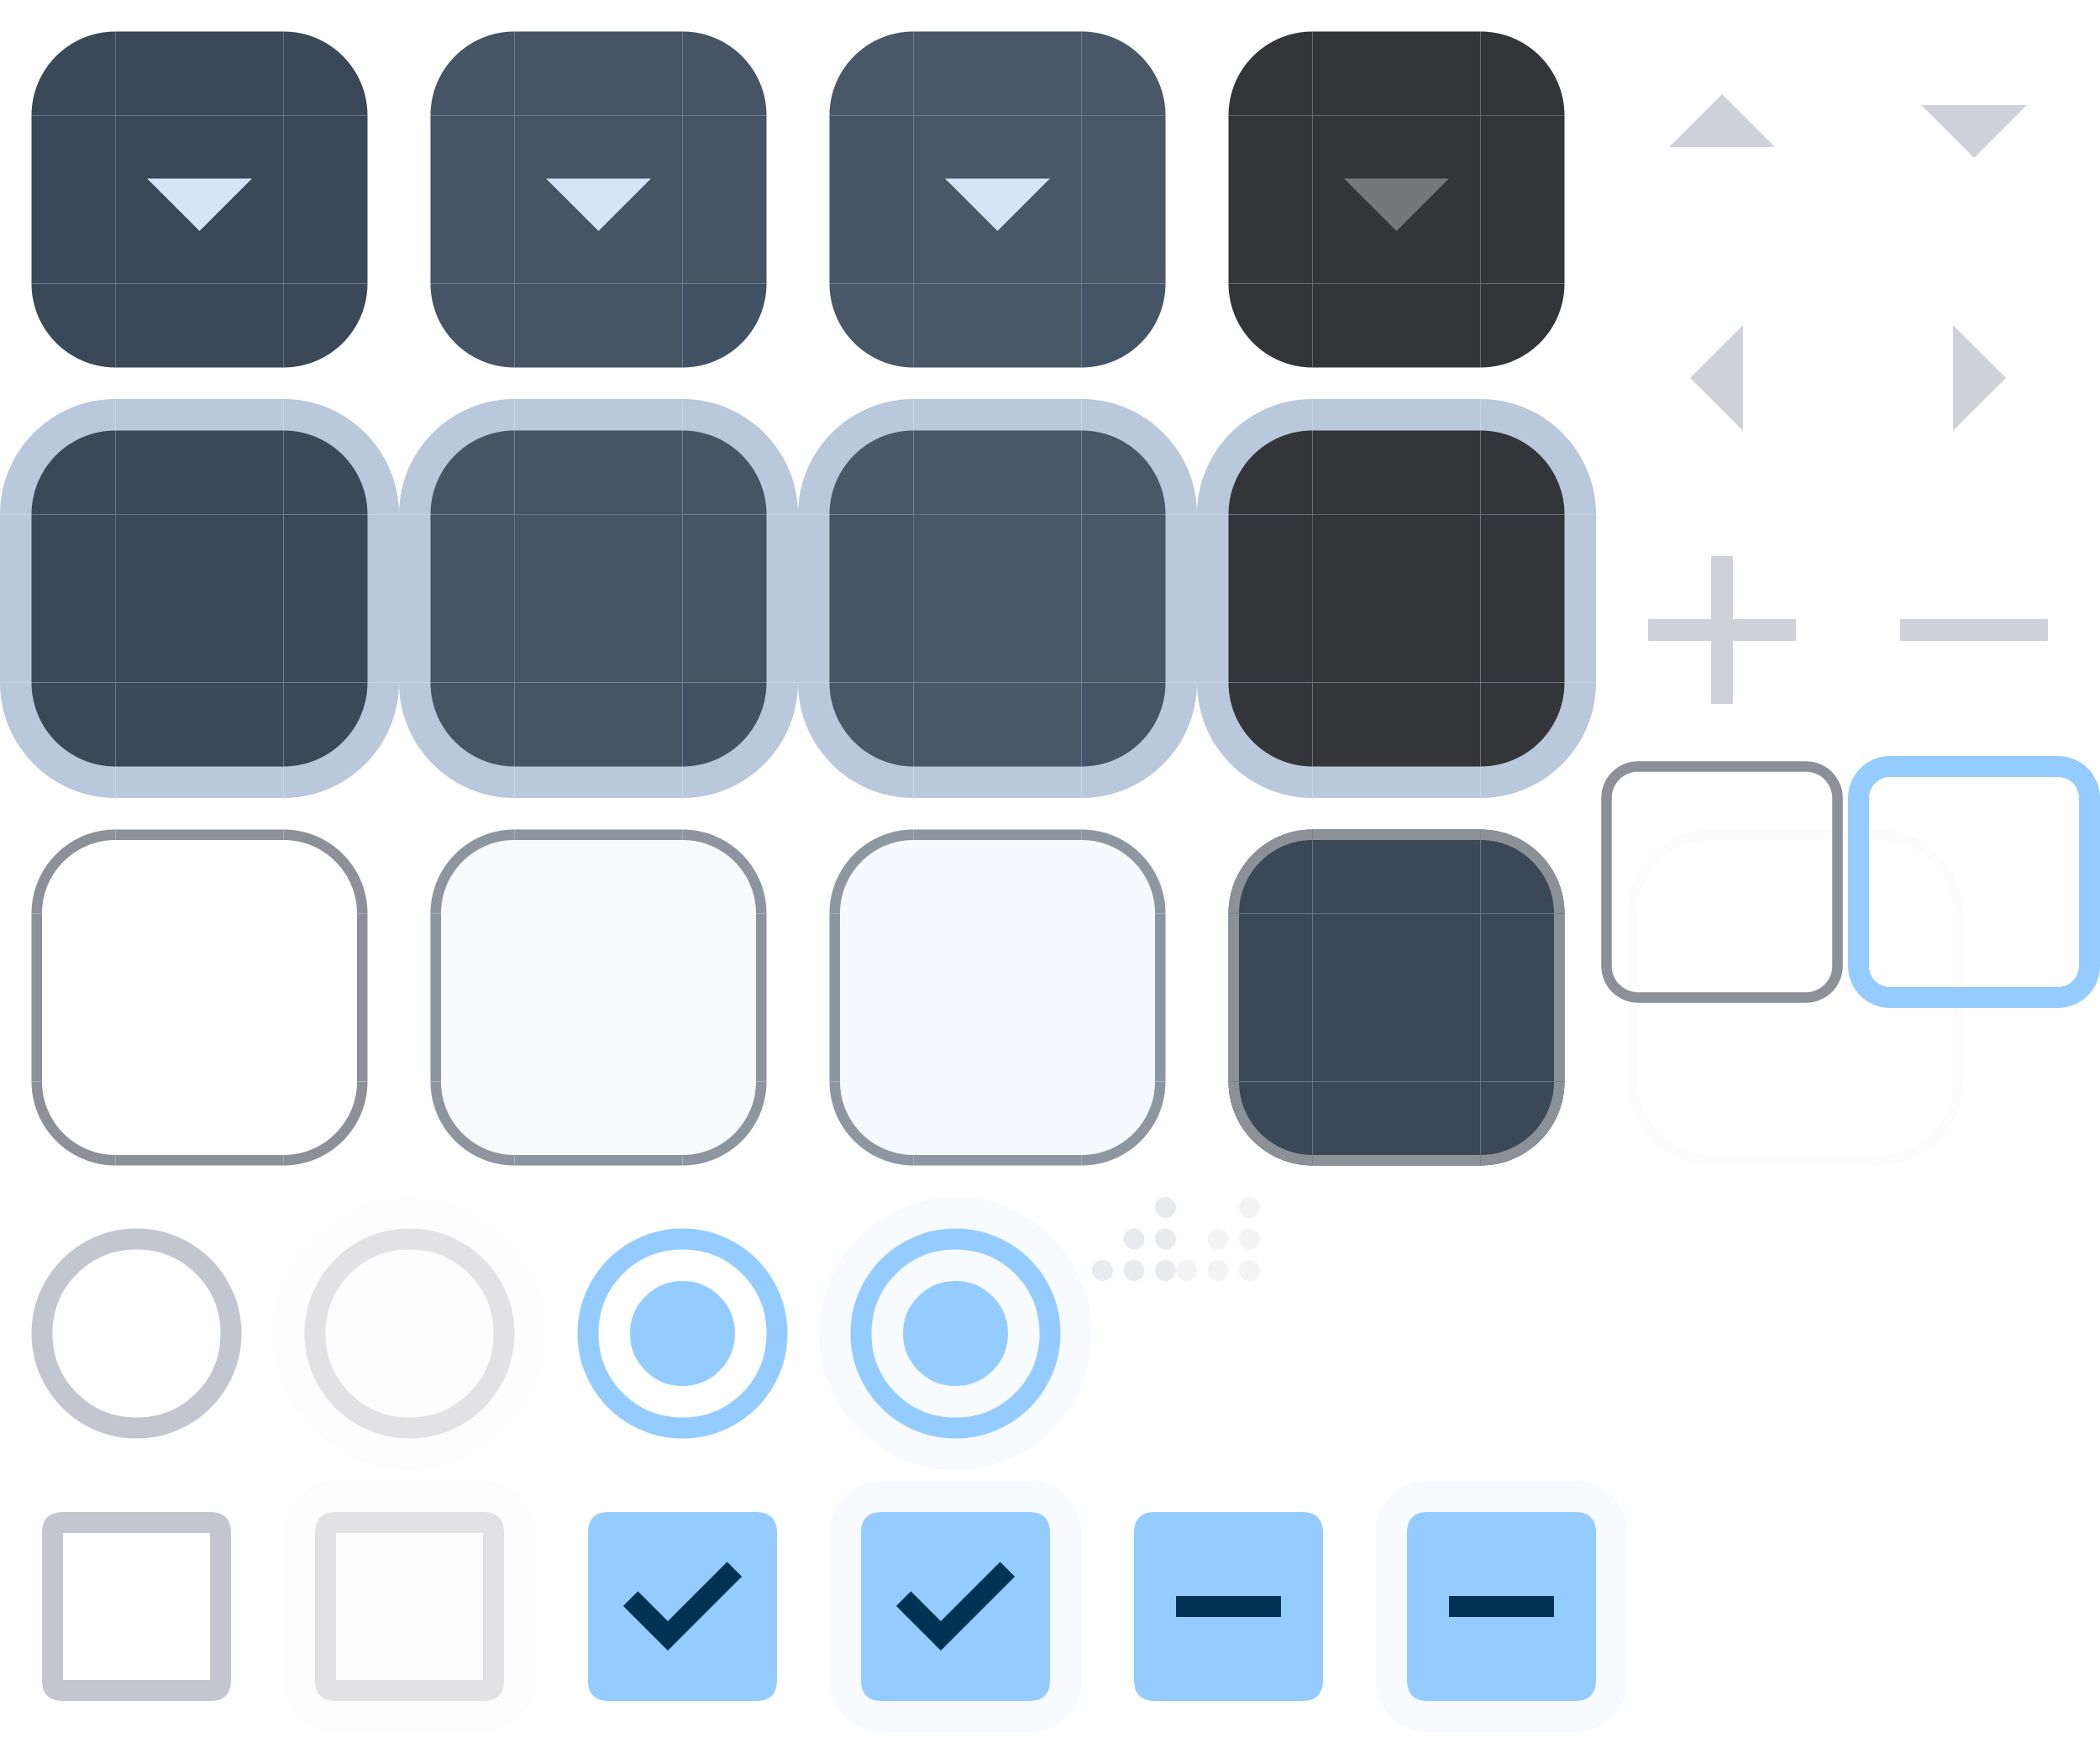
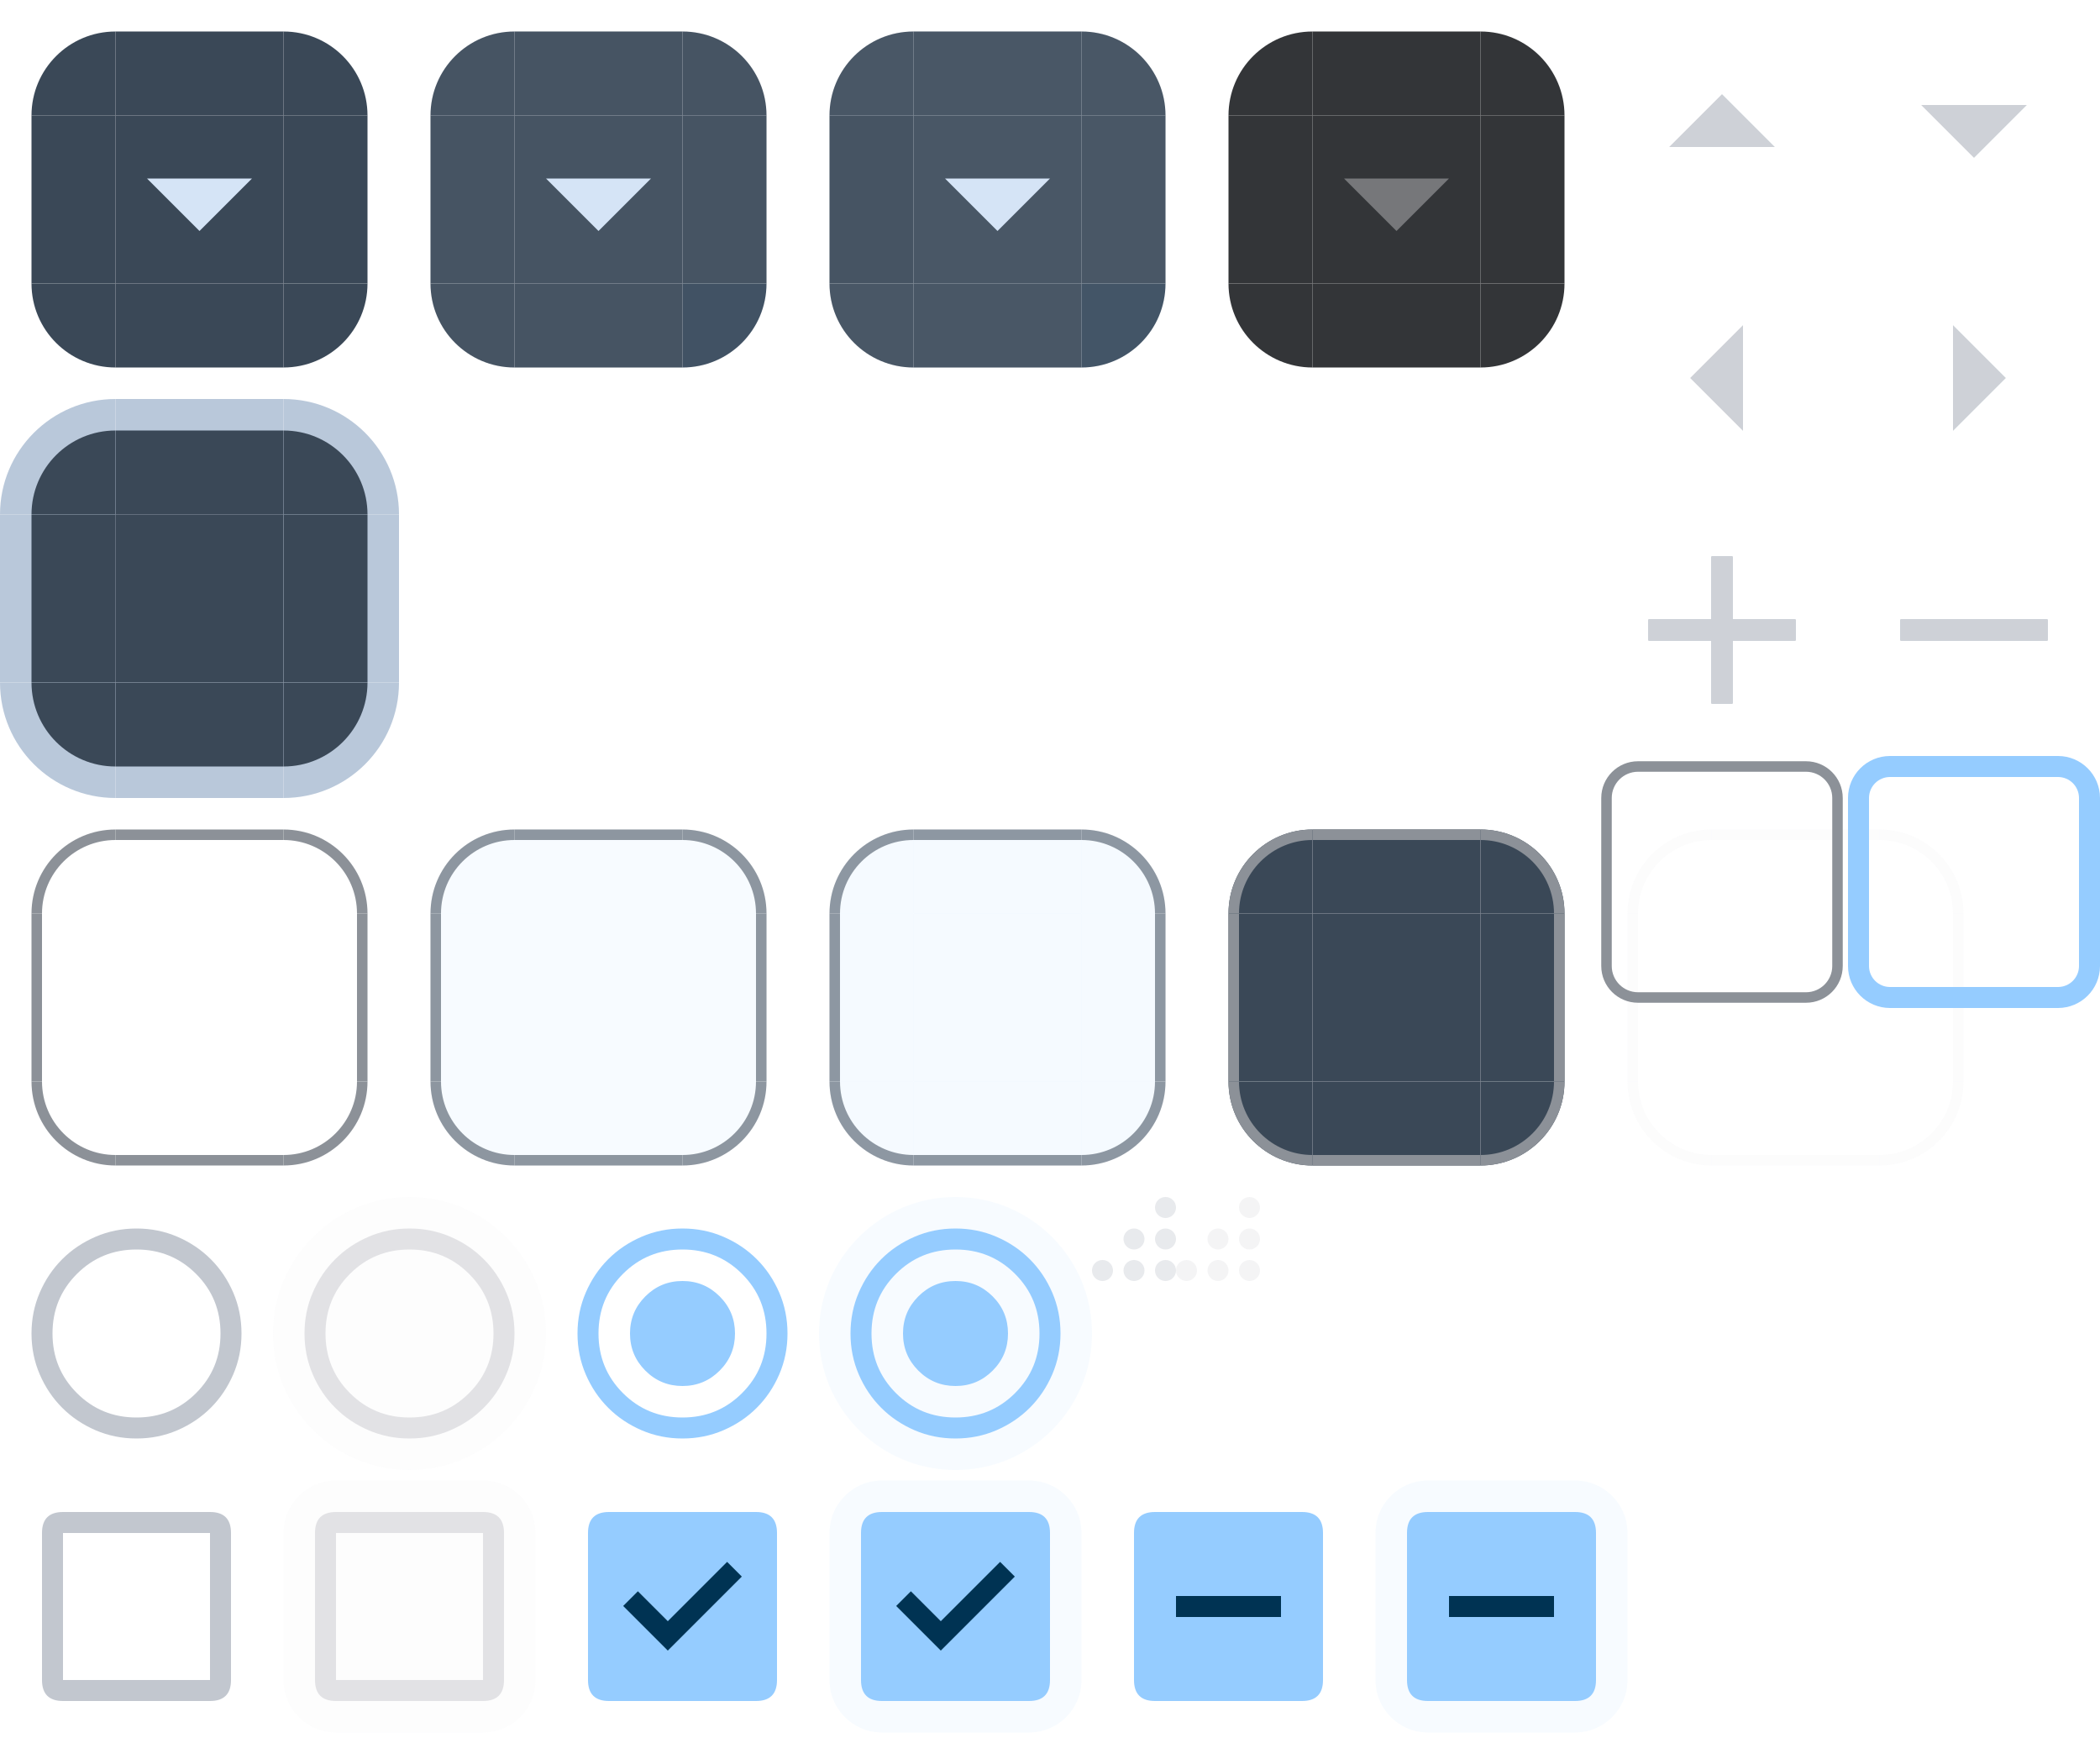
<svg xmlns="http://www.w3.org/2000/svg" xmlns:xlink="http://www.w3.org/1999/xlink" width="200" height="166" version="1.1" id="svg147">
  <defs>
    <style>
      .pri {
        fill: #95ccff;
      }

      .on-pri {
        fill: #003353;
      }

      .pri-cont {
        fill: #004a75;
      }

      .on-pri-cont {
        fill: #cee5ff;
      }

      .sec {
        fill: #b9c8da;
      }

      .sec-cont {
        fill: #3a4857;
      }

      .on-sec-cont {
        fill: #d5e4f6;
      }

      .surf {
        fill: #121416
      }

      .surf-cont-low {
        fill: #1a1c1e;
      }

      .surf-cont {
        fill: #1e2022;
      }

      .surf-cont-high {
        fill: #282a2d;
      }

      .surf-cont-highest {
        fill: #333538;
      }

      .on-surf {
        fill: #e2e2e5;
      }

      .on-surf-var {
        fill: #c2c7cf;
      }

      .outline {
        fill: #8c9198;
      }

      .outline-var {
        fill: #42474e
      }

      .surf-var {
        fill: #42474e;
      }

      .inv-surf {
        fill: #e2e2e5;
      }

      .on-inv-surf {
        color: #2f3033;
      }

      .disabled-back {
        fill: #e2e2e5;
        opacity: 0.12;
      }

      .disabled-text {
        fill: #e2e2e5;
        opacity: 0.38;
      }
    </style>
    <g id="x-add">
      <rect width="24" height="24" fill="none" />
      <path d="M 11,13 H 5 v -2 h 6 V 5 h 2 v 6 h 6 v 2 h -6 v 6 h -2 z" />
    </g>
    <g id="x-minus">
      <rect width="24" height="24" fill="none" />
      <path d="m 5,13 v -2 h 14 v 2 z" />
    </g>
    <g id="x-down">
      <rect width="24" height="24" fill="none" />
      <path d="M 12,15 7,10 h 10 z" />
    </g>
    <g id="x-left">
      <rect width="24" height="24" fill="none" />
      <path d="M 14,17 9,12 14,7 Z" />
    </g>
    <g id="x-right">
      <rect width="24" height="24" fill="none" />
      <path d="M 10,17 V 7 l 5,5 z" />
    </g>
    <g id="x-up">
      <rect width="24" height="24" fill="none" />
      <path d="m 7,14 5,-5 5,5 z" />
    </g>
    <g id="x-btn-tl">
      <rect width="11" height="11" x="0" y="0" fill="none" />
      <path d="m 11,3 a 8,8 0 0 0 -8,8 h 8 z" />
    </g>
    <g id="x-btn-t">
      <rect width="16" height="11" x="11" y="0" fill="none" />
      <rect width="16" height="8" x="11" y="3" />
    </g>
    <g id="x-btn-tr">
      <rect width="11" height="11" x="27" y="0" fill="none" />
      <path d="m 27,3 a 8,8 0 0 1 8,8 h -8 z" />
    </g>
    <g id="x-btn-l">
      <rect width="11" height="16" x="0" y="11" fill="none" />
      <rect width="8" height="16" y="11" x="3" />
    </g>
    <rect id="x-btn-c" width="16" height="16" x="11" y="11" />
    <g id="x-btn-r">
      <rect width="11" height="16" x="27" y="11" fill="none" />
      <rect width="8" height="16" x="27" y="11" />
    </g>
    <g id="x-btn-bl">
      <rect width="11" height="11" x="0" y="27" fill="none" />
      <path d="M 11,35 A 8,8 0 0 1 3,27 h 8 z" />
    </g>
    <g id="x-btn-b">
      <rect width="16" height="11" x="11" y="27" fill="none" />
      <rect width="16" height="8" x="11" y="27" />
    </g>
    <g id="x-btn-br">
      <rect width="11" height="11" x="27" y="27" fill="none" />
      <path d="m 27,35 a 8,8 0 0 0 8,-8 h -8 z" />
    </g>
    <path id="x-btn-bdr-tl" d="M 11,0 A 11,11 0 0 0 0,11 h 11 z" />
    <rect id="x-btn-bdr-t" width="16" height="11" x="11" y="0" />
    <path id="x-btn-bdr-tr" d="M 27,0 A 11,11 0 0 1 38,11 H 27 Z" />
    <rect id="x-btn-bdr-l" width="11" height="16" x="0" y="11" />
    <rect id="x-btn-bdr-r" width="11" height="16" x="27" y="11" />
    <path id="x-btn-bdr-bl" d="M 11,38 A 11,11 0 0 1 0,27 h 11 z" />
    <rect id="x-btn-bdr-b" width="16" height="11" x="11" y="27" />
    <path id="x-btn-bdr-br" d="M 27,38 A 11,11 0 0 0 38,27 H 27 Z" />
    <path id="x-sizegrip" d="M 7,0 A 1,1 0 0 0 6,1 1,1 0 0 0 7,2 1,1 0 0 0 8,1 1,1 0 0 0 7,0 Z M 7,3 A 1,1 0 0 0 6,4 1,1 0 0 0 7,5 1,1 0 0 0 8,4 1,1 0 0 0 7,3 Z M 7,6 A 1,1 0 0 0 6,7 1,1 0 0 0 7,8 1,1 0 0 0 8,7 1,1 0 0 0 7,6 Z M 4,3 A 1,1 0 0 0 3,4 1,1 0 0 0 4,5 1,1 0 0 0 5,4 1,1 0 0 0 4,3 Z M 4,6 A 1,1 0 0 0 3,7 1,1 0 0 0 4,8 1,1 0 0 0 5,7 1,1 0 0 0 4,6 Z M 1,6 A 1,1 0 0 0 0,7 1,1 0 0 0 1,8 1,1 0 0 0 2,7 1,1 0 0 0 1,6 Z" />
    <path id="radio-unchk" d="M 13,23 Q 10.925,23 9.1,22.213 7.275,21.425 5.925,20.075 4.575,18.725 3.788,16.9 3,15.075 3,13 3,10.925 3.788,9.1 4.575,7.275 5.925,5.925 7.275,4.575 9.1,3.788 10.925,3 13,3 q 2.075,0 3.9,0.788 1.825,0.787 3.175,2.137 1.35,1.35 2.138,3.175 Q 23,10.925 23,13 q 0,2.075 -0.788,3.9 -0.788,1.825 -2.138,3.175 -1.35,1.35 -3.175,2.138 Q 15.075,23 13,23 Z m 0,-2 q 3.35,0 5.675,-2.325 Q 21,16.35 21,13 21,9.65 18.675,7.325 16.35,5 13,5 9.65,5 7.325,7.325 5,9.65 5,13 5,16.35 7.325,18.675 9.65,21 13,21 Z m 0,-8 z" />
    <path id="radio-chk" d="m 13,18 q 2.075,0 3.538,-1.463 Q 18,15.075 18,13 18,10.925 16.538,9.463 15.075,8 13,8 10.925,8 9.463,9.463 8,10.925 8,13 8,15.075 9.463,16.538 10.925,18 13,18 Z m 0,5 Q 10.925,23 9.1,22.213 7.275,21.425 5.925,20.075 4.575,18.725 3.788,16.9 3,15.075 3,13 3,10.925 3.788,9.1 4.575,7.275 5.925,5.925 7.275,4.575 9.1,3.788 10.925,3 13,3 q 2.075,0 3.9,0.788 1.825,0.787 3.175,2.137 1.35,1.35 2.138,3.175 Q 23,10.925 23,13 q 0,2.075 -0.788,3.9 -0.788,1.825 -2.138,3.175 -1.35,1.35 -3.175,2.138 Q 15.075,23 13,23 Z m 0,-2 q 3.35,0 5.675,-2.325 Q 21,16.35 21,13 21,9.65 18.675,7.325 16.35,5 13,5 9.65,5 7.325,7.325 5,9.65 5,13 5,16.35 7.325,18.675 9.65,21 13,21 Z m 0,-8 z" />
    <path id="chk-box-frame" d="M 4,6 Q 4,4 6,4 h 14 q 2,0 2,2 v 14 q 0,2 -2,2 H 6 Q 4,22 4,20 V 6 H 6 V 20 H 20 V 6 H 6 V 20 H 4 Z" />
    <rect id="chk-box-back" width="24" height="24" x="1" y="1" rx="5" />
    <path id="chk-box-chk" d="m 11.6,17.2 7.05,-7.05 -1.4,-1.4 -5.65,5.65 -2.85,-2.85 -1.4,1.4 z" />
    <path id="chk-box-box" d="M 4,6 Q 4,4 6,4 h 14 q 2,0 2,2 v 14 q 0,2 -2,2 H 6 Q 4,22 4,20 Z" />
    <path id="chk-box-dash" d="M 8,14 H 18 V 12 H 8 Z" />
  </defs>
  <g id="g-button-normal">
    <use id="button-normal-topleft" xlink:href="#x-btn-tl" class="sec-cont" />
    <use id="button-normal-top" xlink:href="#x-btn-t" class="sec-cont" />
    <use id="button-normal-topright" xlink:href="#x-btn-tr" class="sec-cont" />
    <use id="button-normal-left" xlink:href="#x-btn-l" class="sec-cont" />
    <use id="button-normal" xlink:href="#x-btn-c" class="sec-cont" />
    <use id="button-normal-right" xlink:href="#x-btn-r" class="sec-cont" />
    <use id="button-normal-bottomleft" xlink:href="#x-btn-bl" class="sec-cont" />
    <use id="button-normal-bottom" xlink:href="#x-btn-b" class="sec-cont" />
    <use id="button-normal-bottomright" xlink:href="#x-btn-br" class="sec-cont" />
    <use id="ar-1-down-normal" href="#x-down" x="7" y="7" class="on-sec-cont" />
+     <rect id="button-default-indicator" width="5" height="5" fill="none" />
  </g>
  <g id="g-button-focused" transform="translate(38)">
    <g id="button-focused-topleft">
      <use xlink:href="#button-normal-topleft" />
      <use xlink:href="#x-btn-tl" class="on-sec-cont" opacity="0.08" />
    </g>
    <g id="button-focused-top">
      <use xlink:href="#button-normal-top" />
      <use xlink:href="#x-btn-t" class="on-sec-cont" opacity="0.08" />
    </g>
    <g id="button-focused-topright">
      <use xlink:href="#button-normal-topright" />
      <use xlink:href="#x-btn-tr" class="on-sec-cont" opacity="0.08" />
    </g>
    <g id="button-focused-left">
      <use xlink:href="#button-normal-left" />
      <use xlink:href="#x-btn-l" class="on-sec-cont" opacity="0.08" />
    </g>
    <g id="button-focused">
      <use xlink:href="#button-normal" />
      <use xlink:href="#x-btn-c" class="on-sec-cont" opacity="0.08" />
    </g>
    <g id="button-focused-right">
      <use xlink:href="#button-normal-right" />
      <use xlink:href="#x-btn-r" class="on-sec-cont" opacity="0.08" />
    </g>
    <g id="button-focused-bottomleft">
      <use xlink:href="#button-normal-bottomleft" />
      <use xlink:href="#x-btn-bl" class="on-sec-cont" opacity="0.08" />
    </g>
    <g id="button-focused-bottom">
      <use xlink:href="#button-normal-bottom" />
      <use xlink:href="#x-btn-b" class="on-sec-cont" opacity="0.08" />
    </g>
    <g id="button-focused-bottomright">
      <use xlink:href="#button-normal-bottomright" />
      <use xlink:href="#x-btn-br" class="pri" opacity="0.08" />
    </g>
    <use id="ar-1-down-focused" href="#x-down" x="7" y="7" class="on-sec-cont" />
  </g>
  <g id="g-button-pressed" transform="translate(76)">
    <g id="button-pressed-topleft">
      <use xlink:href="#button-normal-topleft" />
      <use xlink:href="#x-btn-tl" class="on-sec-cont" opacity="0.1" />
    </g>
    <g id="button-pressed-top">
      <use xlink:href="#button-normal-top" />
      <use xlink:href="#x-btn-t" class="on-sec-cont" opacity="0.1" />
    </g>
    <g id="button-pressed-topright">
      <use xlink:href="#button-normal-topright" />
      <use xlink:href="#x-btn-tr" class="on-sec-cont" opacity="0.1" />
    </g>
    <g id="button-pressed-left">
      <use xlink:href="#button-normal-left" />
      <use xlink:href="#x-btn-l" class="on-sec-cont" opacity="0.08" />
    </g>
    <g id="button-pressed">
      <use xlink:href="#button-normal" />
      <use xlink:href="#x-btn-c" class="on-sec-cont" opacity="0.1" />
    </g>
    <g id="button-pressed-right">
      <use xlink:href="#button-normal-right" />
      <use xlink:href="#x-btn-r" class="on-sec-cont" opacity="0.1" />
    </g>
    <g id="button-pressed-bottomleft">
      <use xlink:href="#button-normal-bottomleft" />
      <use xlink:href="#x-btn-bl" class="on-sec-cont" opacity="0.1" />
    </g>
    <g id="button-pressed-bottom">
      <use xlink:href="#button-normal-bottom" />
      <use xlink:href="#x-btn-b" class="on-sec-cont" opacity="0.1" />
    </g>
    <g id="button-pressed-bottomright">
      <use xlink:href="#button-normal-bottomright" />
      <use xlink:href="#x-btn-br" class="pri" opacity="0.1" />
    </g>
    <use id="ar-1-down-pressed" href="#x-down" x="7" y="7" class="on-sec-cont" />
  </g>
  <g id="g-button-toggled" transform="translate(114)">
    <use id="button-toggled-topleft" xlink:href="#x-btn-tl" class="surf-cont-highest" />
    <use id="button-toggled-top" xlink:href="#x-btn-t" class="surf-cont-highest" />
    <use id="button-toggled-topright" xlink:href="#x-btn-tr" class="surf-cont-highest" />
    <use id="button-toggled-left" xlink:href="#x-btn-l" class="surf-cont-highest" />
    <use id="button-toggled" xlink:href="#x-btn-c" class="surf-cont-highest" />
    <use id="button-toggled-right" xlink:href="#x-btn-r" class="surf-cont-highest" />
    <use id="button-toggled-bottomleft" xlink:href="#x-btn-bl" class="surf-cont-highest" />
    <use id="button-toggled-bottom" xlink:href="#x-btn-b" class="surf-cont-highest" />
    <use id="button-toggled-bottomright" xlink:href="#x-btn-br" class="surf-cont-highest" />
    <use id="ar-1-down-disabled" href="#x-down" x="7" y="7" class="disabled-text" />
  </g>
  <g id="g-button-default" transform="translate(0,38)">
    <g id="button-default-topleft">
      <use href="#x-btn-bdr-tl" class="sec" />
      <use href="#button-normal-topleft" />
    </g>
    <g id="button-default-top">
      <use href="#x-btn-bdr-t" class="sec" />
      <use href="#button-normal-top" />
    </g>
    <g id="button-default-topright">
      <use href="#x-btn-bdr-tr" class="sec" />
      <use href="#button-normal-topright" />
    </g>
    <g id="button-default-left">
      <use href="#x-btn-bdr-l" class="sec" />
      <use href="#button-normal-left" />
    </g>
    <use id="button-default" href="#button-normal" />
    <g id="button-default-right">
      <use href="#x-btn-bdr-r" class="sec" />
      <use href="#button-normal-right" />
    </g>
    <g id="button-default-bottomleft">
      <use href="#x-btn-bdr-bl" class="sec" />
      <use href="#button-normal-bottomleft" />
    </g>
    <g id="button-default-bottom">
      <use href="#x-btn-bdr-b" class="sec" />
      <use href="#button-normal-bottom" />
    </g>
    <g id="button-default-bottomright">
      <use href="#x-btn-bdr-br" class="sec" />
      <use href="#button-normal-bottomright" />
-     </g>
-   </g>
-   <g id="g-button-default-focused" transform="translate(38,38)">
-     <g id="button-default-focused-topleft">
-       <use href="#x-btn-bdr-tl" class="sec" />
-       <use href="#button-focused-topleft" />
-     </g>
-     <g id="button-default-focused-top">
-       <use href="#x-btn-bdr-t" class="sec" />
-       <use href="#button-focused-top" />
-     </g>
-     <g id="button-default-focused-topright">
-       <use href="#x-btn-bdr-tr" class="sec" />
-       <use href="#button-focused-topright" />
-     </g>
-     <g id="button-default-focused-left">
-       <use href="#x-btn-bdr-l" class="sec" />
-       <use href="#button-focused-left" />
-     </g>
-     <use id="button-default-focused" href="#button-focused" />
-     <g id="button-default-focused-right">
-       <use href="#x-btn-bdr-r" class="sec" />
-       <use href="#button-focused-right" />
-     </g>
-     <g id="button-default-focused-bottomleft">
-       <use href="#x-btn-bdr-bl" class="sec" />
-       <use href="#button-focused-bottomleft" />
-     </g>
-     <g id="button-default-focused-bottom">
-       <use href="#x-btn-bdr-b" class="sec" />
-       <use href="#button-focused-bottom" />
-     </g>
-     <g id="button-default-focused-bottomright">
-       <use href="#x-btn-bdr-br" class="sec" />
-       <use href="#button-focused-bottomright" />
-     </g>
-   </g>
-   <g id="g-button-default-pressed" transform="translate(76,38)">
-     <g id="button-default-pressed-topleft">
-       <use href="#x-btn-bdr-tl" class="sec" />
-       <use href="#button-pressed-topleft" />
-     </g>
-     <g id="button-default-pressed-top">
-       <use href="#x-btn-bdr-t" class="sec" />
-       <use href="#button-pressed-top" />
-     </g>
-     <g id="button-default-pressed-topright">
-       <use href="#x-btn-bdr-tr" class="sec" />
-       <use href="#button-pressed-topright" />
-     </g>
-     <g id="button-default-pressed-left">
-       <use href="#x-btn-bdr-l" class="sec" />
-       <use href="#button-pressed-left" />
-     </g>
-     <use id="button-default-pressed" href="#button-pressed" />
-     <g id="button-default-pressed-right">
-       <use href="#x-btn-bdr-r" class="sec" />
-       <use href="#button-pressed-right" />
-     </g>
-     <g id="button-default-pressed-bottomleft">
-       <use href="#x-btn-bdr-bl" class="sec" />
-       <use href="#button-pressed-bottomleft" />
-     </g>
-     <g id="button-default-pressed-bottom">
-       <use href="#x-btn-bdr-b" class="sec" />
-       <use href="#button-pressed-bottom" />
-     </g>
-     <g id="button-default-pressed-bottomright">
-       <use href="#x-btn-bdr-br" class="sec" />
-       <use href="#button-pressed-bottomright" />
-     </g>
-   </g>
-   <g id="g-button-default-toggled" transform="translate(114,38)">
-     <g id="button-default-toggled-topleft">
-       <use href="#x-btn-bdr-tl" class="sec" />
-       <use href="#button-toggled-topleft" />
-     </g>
-     <g id="button-default-toggled-top">
-       <use href="#x-btn-bdr-t" class="sec" />
-       <use href="#button-toggled-top" />
-     </g>
-     <g id="button-default-toggled-topright">
-       <use href="#x-btn-bdr-tr" class="sec" />
-       <use href="#button-toggled-topright" />
-     </g>
-     <g id="button-default-toggled-left">
-       <use href="#x-btn-bdr-l" class="sec" />
-       <use href="#button-toggled-left" />
-     </g>
-     <use id="button-default-toggled" href="#button-toggled" />
-     <g id="button-default-toggled-right">
-       <use href="#x-btn-bdr-r" class="sec" />
-       <use href="#button-toggled-right" />
-     </g>
-     <g id="button-default-toggled-bottomleft">
-       <use href="#x-btn-bdr-bl" class="sec" />
-       <use href="#button-toggled-bottomleft" />
-     </g>
-     <g id="button-default-toggled-bottom">
-       <use href="#x-btn-bdr-b" class="sec" />
-       <use href="#button-toggled-bottom" />
-     </g>
-     <g id="button-default-toggled-bottomright">
-       <use href="#x-btn-bdr-br" class="sec" />
-       <use href="#button-toggled-bottomright" />
    </g>
  </g>
  <g id="g-tool-button-normal" transform="translate(0,76)">
    <g id="tool-button-normal-topleft">
      <use xlink:href="#x-btn-tl" fill="none" />
      <path d="m 11,3 a 8,8 0 0 0 -8,8 h 1 a 7,7 0 0 1 7,-7 z" class="outline" />
    </g>
    <g id="tool-button-normal-top">
      <use xlink:href="#x-btn-t" fill="none" />
      <rect width="16" height="1" x="11" y="3" class="outline" />
    </g>
    <g id="tool-button-normal-topright">
      <use xlink:href="#x-btn-tr" fill="none" />
      <path d="m 27,3 a 8,8 0 0 1 8,8 h -1 a 7,7 0 0 0 -7,-7 z" class="outline" />
    </g>
    <g id="tool-button-normal-left">
      <use xlink:href="#x-btn-l" fill="none" />
      <rect width="1" height="16" x="3" y="11" class="outline" />
    </g>
    <use id="tool-button-normal" xlink:href="#x-btn-c" fill="none" />
    <g id="tool-button-normal-right">
      <use xlink:href="#x-btn-r" fill="none" />
      <rect width="1" height="16" x="34" y="11" class="outline" />
    </g>
    <g id="tool-button-normal-bottomleft">
      <use xlink:href="#x-btn-bl" fill="none" />
      <path d="M 11,35 a 8,8 0 0 1 -8,-8 h 1 a 7,7 0 0 0 7,7 z" class="outline" />
    </g>
    <g id="tool-button-normal-bottom">
      <use xlink:href="#x-btn-b" fill="none" />
      <rect width="16" height="1" x="11" y="34" class="outline" />
    </g>
    <g id="tool-button-normal-bottomright">
      <use xlink:href="#x-btn-br" fill="none" />
      <path d="m 27,35 a 8,8 0 0 0 8,-8 h -1 a 7,7 0 0 1 -7,7 z" class="outline" />
    </g>
  </g>
  <g id="g-tool-button-focused" transform="translate(38,76)">
    <g id="tool-button-focused-topleft">
      <use xlink:href="#tool-button-normal-topleft" />
      <use xlink:href="#x-btn-tl" class="pri" opacity="0.08" />
    </g>
    <g id="tool-button-focused-top">
      <use xlink:href="#tool-button-normal-top" />
      <use xlink:href="#x-btn-t" class="pri" opacity="0.08" />
    </g>
    <g id="tool-button-focused-topright">
      <use xlink:href="#tool-button-normal-topright" />
      <use xlink:href="#x-btn-tr" class="pri" opacity="0.08" />
    </g>
    <g id="tool-button-focused-left">
      <use xlink:href="#tool-button-normal-left" />
      <use xlink:href="#x-btn-l" class="pri" opacity="0.08" />
    </g>
    <use id="tool-button-focused" xlink:href="#x-btn-c" class="pri" opacity="0.08" />
    <g id="tool-button-focused-right">
      <use xlink:href="#tool-button-normal-right" />
      <use xlink:href="#x-btn-r" class="pri" opacity="0.08" />
    </g>
    <g id="tool-button-focused-bottomleft">
      <use xlink:href="#tool-button-normal-bottomleft" />
      <use xlink:href="#x-btn-bl" class="pri" opacity="0.08" />
    </g>
    <g id="tool-button-focused-bottom">
      <use xlink:href="#tool-button-normal-bottom" />
      <use xlink:href="#x-btn-b" class="pri" opacity="0.08" />
    </g>
    <g id="tool-button-focused-bottomright">
      <use xlink:href="#tool-button-normal-bottomright" />
      <use xlink:href="#x-btn-br" class="pri" opacity="0.08" />
    </g>
  </g>
  <g id="g-tool-button-pressed" transform="translate(76,76)">
    <g id="tool-button-pressed-topleft">
      <use xlink:href="#tool-button-normal-topleft" />
      <use xlink:href="#x-btn-tl" class="pri" opacity="0.1" />
    </g>
    <g id="tool-button-pressed-top">
      <use xlink:href="#tool-button-normal-top" />
      <use xlink:href="#x-btn-t" class="pri" opacity="0.1" />
    </g>
    <g id="tool-button-pressed-topright">
      <use xlink:href="#tool-button-normal-topright" />
      <use xlink:href="#x-btn-tr" class="pri" opacity="0.1" />
    </g>
    <g id="tool-button-pressed-left">
      <use xlink:href="#tool-button-normal-left" />
      <use xlink:href="#x-btn-l" class="pri" opacity="0.1" />
    </g>
    <use id="tool-button-pressed" xlink:href="#x-btn-c" class="pri" opacity="0.1" />
    <g id="tool-button-pressed-right">
      <use xlink:href="#tool-button-normal-right" />
      <use xlink:href="#x-btn-r" class="pri" opacity="0.1" />
    </g>
    <g id="tool-button-pressed-bottomleft">
      <use xlink:href="#tool-button-normal-bottomleft" />
      <use xlink:href="#x-btn-bl" class="pri" opacity="0.1" />
    </g>
    <g id="tool-button-pressed-bottom">
      <use xlink:href="#tool-button-normal-bottom" />
      <use xlink:href="#x-btn-b" class="pri" opacity="0.1" />
    </g>
    <g id="tool-button-pressed-bottomright">
      <use xlink:href="#tool-button-normal-bottomright" />
      <use xlink:href="#x-btn-br" class="pri" opacity="0.1" />
    </g>
  </g>
  <g id="g-tool-button-toggled" transform="translate(114,76)">
    <g id="tool-button-toggled-topleft">
      <use xlink:href="#x-btn-tl" class="sec-cont" />
      <use xlink:href="#tool-button-normal-topleft" />
    </g>
    <g id="tool-button-toggled-top">
      <use xlink:href="#x-btn-t" class="sec-cont" />
      <use xlink:href="#tool-button-normal-top" />
    </g>
    <g id="tool-button-toggled-topright">
      <use xlink:href="#x-btn-tr" class="sec-cont" />
      <use xlink:href="#tool-button-normal-topright" />
    </g>
    <g id="tool-button-toggled-left">
      <use xlink:href="#x-btn-l" class="sec-cont" />
      <use xlink:href="#tool-button-normal-left" />
    </g>
    <use id="tool-button-toggled" xlink:href="#x-btn-c" class="sec-cont" />
    <g id="tool-button-toggled-right">
      <use xlink:href="#x-btn-r" class="sec-cont" />
      <use xlink:href="#tool-button-normal-right" />
    </g>
    <g id="tool-button-toggled-bottomleft">
      <use xlink:href="#x-btn-bl" class="sec-cont" />
      <use xlink:href="#tool-button-normal-bottomleft" />
    </g>
    <g id="tool-button-toggled-bottom">
      <use xlink:href="#x-btn-b" class="sec-cont" />
      <use xlink:href="#tool-button-normal-bottom" />
    </g>
    <g id="tool-button-toggled-bottomright">
      <use xlink:href="#x-btn-br" class="sec-cont" />
      <use xlink:href="#tool-button-normal-bottomright" />
    </g>
  </g>
  <g id="g-tool-button-disabled" transform="translate(152,76)">
    <g id="tool-button-disabled-topleft">
      <use xlink:href="#x-btn-tl" fill="none" />
      <path d="m 11,3 a 8,8 0 0 0 -8,8 h 1 a 7,7 0 0 1 7,-7 z" class="disabled-back" />
    </g>
    <g id="tool-button-disabled-top">
      <use xlink:href="#x-btn-t" fill="none" />
      <rect width="16" height="1" x="11" y="3" class="disabled-back" />
    </g>
    <g id="tool-button-disabled-topright">
      <use xlink:href="#x-btn-tr" fill="none" />
      <path d="m 27,3 a 8,8 0 0 1 8,8 h -1 a 7,7 0 0 0 -7,-7 z" class="disabled-back" />
    </g>
    <g id="tool-button-disabled-left">
      <use xlink:href="#x-btn-l" fill="none" />
      <rect width="1" height="16" x="3" y="11" class="disabled-back" />
    </g>
    <use id="tool-button-disabled" xlink:href="#x-btn-c" fill="none" />
    <g id="tool-button-disabled-right">
      <use xlink:href="#x-btn-r" fill="none" />
      <rect width="1" height="16" x="34" y="11" class="disabled-back" />
    </g>
    <g id="tool-button-disabled-bottomleft">
      <use xlink:href="#x-btn-bl" fill="none" />
      <path d="M 11,35 a 8,8 0 0 1 -8,-8 h 1 a 7,7 0 0 0 7,7 z" class="disabled-back" />
    </g>
    <g id="tool-button-disabled-bottom">
      <use xlink:href="#x-btn-b" fill="none" />
      <rect width="16" height="1" x="11" y="34" class="disabled-back" />
    </g>
    <g id="tool-button-disabled-bottomright">
      <use xlink:href="#x-btn-br" fill="none" />
      <path d="m 27,35 a 8,8 0 0 0 8,-8 h -1 a 7,7 0 0 1 -7,7 z" class="disabled-back" />
    </g>
  </g>
  <g id="g-lineedit-normal" transform="translate(152,72)" class="outline">
    <g id="lineedit-normal-topleft">
      <rect width="4" height="4" x="0" y="0" fill="none" />
      <path d="M 4,0.5 A 3.5,3.5 0 0 0 0.5,4 h 1 A 2.5,2.5 0 0 1 4,1.5 Z" />
    </g>
    <g id="lineedit-normal-top">
      <rect width="16" height="4" x="4" y="0" fill="none" />
      <rect width="16" height="1" x="4" y="0.5" />
    </g>
    <g id="lineedit-normal-topright">
      <rect width="4" height="4" x="20" y="0" fill="none" />
      <path d="M 20,0.5 A 3.5,3.5 0 0 1 23.5,4 h -1 A 2.5,2.5 0 0 0 20,1.5 Z" />
    </g>
    <g id="lineedit-normal-left">
      <rect width="4" height="16" x="0" y="4" fill="none" />
      <rect width="1" height="16" x="0.5" y="4" />
    </g>
    <g id="lineedit-normal-right">
      <rect width="4" height="16" x="20" y="4" fill="none" />
      <rect width="1" height="16" x="22.5" y="4" />
    </g>
    <g id="lineedit-normal-bottomleft">
      <rect width="4" height="4" x="0" y="20" fill="none" />
      <path d="M 0.5,20 A 3.5,3.5 0 0 0 4,23.5 v -1 A 2.5,2.5 0 0 1 1.5,20 Z" />
    </g>
    <g id="lineedit-normal-bottom">
      <rect width="16" height="4" x="4" y="20" fill="none" />
      <rect width="16" height="1" x="4" y="22.5" />
    </g>
    <g id="lineedit-normal-bottomright">
      <rect width="4" height="4" x="20" y="20" fill="none" />
      <path d="M 23.5,20 A 3.5,3.5 0 0 1 20,23.5 v -1 A 2.5,2.5 0 0 0 22.5,20 Z" />
    </g>
  </g>
  <g id="g-lineedit-focused" transform="translate(176,72)" class="pri">
    <path id="lineedit-focused-topleft" d="M 4,0 A 4,4 0 0 0 0,4 H 2 A 2,2 0 0 1 4,2 Z" />
    <g id="lineedit-focused-top">
      <rect width="16" height="2" x="4" y="0" />
      <rect width="16" height="4" x="4" y="0" fill="none" />
    </g>
    <path id="lineedit-focused-topright" d="m 20,0 a 4,4 0 0 1 4,4 H 22 A 2,2 0 0 0 20,2 Z" />
    <g id="lineedit-focused-left">
      <rect width="2" height="16" x="0" y="4" />
      <rect width="4" height="16" x="0" y="4" fill="none" />
    </g>
    <g id="lineedit-focused-right">
      <rect width="2" height="16" x="22" y="4" />
      <rect width="4" height="16" x="20" y="4" fill="none" />
    </g>
    <path id="lineedit-focused-bottomleft" d="m 0,20 a 4,4 0 0 0 4,4 V 22 A 2,2 0 0 1 2,20 Z" />
    <g id="lineedit-focused-bottom">
      <rect width="16" height="2" x="4" y="22" />
      <rect width="16" height="4" x="4" y="20" fill="none" />
    </g>
    <path id="lineedit-focused-bottomright" d="m 24,20 a 4,4 0 0 1 -4,4 v -2 a 2,2 0 0 0 2,-2 z" />
  </g>
  <g id="radio-normal" transform="translate(0,114)">
    <rect width="26" height="26" fill="none" x="0" y="0" />
    <use href="#radio-unchk" class="on-surf-var" />
  </g>
  <g id="radio-focused" transform="translate(26,114)">
    <circle cx="13" cy="13" r="13" class="on-surf" opacity="0.08" />
    <use href="#radio-unchk" class="on-surf" />
  </g>
  <g id="radio-checked-normal" transform="translate(52,114)">
    <rect width="26" height="26" fill="none" x="0" y="0" />
    <use href="#radio-chk" class="pri" />
  </g>
  <g id="radio-checked-focused" transform="translate(78,114)">
    <circle cx="13" cy="13" r="13" class="pri" opacity="0.08" />
    <use href="#radio-chk" class="pri" />
  </g>
  <g id="checkbox-normal" transform="translate(0,140)">
    <rect width="26" height="26" fill="none" x="0" y="0" />
    <use href="#chk-box-frame" class="on-surf-var" />
  </g>
  <g id="checkbox-focused" transform="translate(26,140)">
    <rect width="26" height="26" fill="none" x="0" y="0" />
    <use href="#chk-box-back" class="on-surf" opacity="0.08" />
    <use href="#chk-box-frame" class="on-surf" />
  </g>
  <g id="checkbox-checked-normal" transform="translate(52,140)">
    <rect width="26" height="26" fill="none" x="0" y="0" />
    <use href="#chk-box-box" class="pri" />
    <use href="#chk-box-chk" class="on-pri" />
  </g>
  <g id="checkbox-checked-focused" transform="translate(78,140)">
    <rect width="26" height="26" fill="none" x="0" y="0" />
    <use href="#chk-box-back" class="pri" opacity="0.08" />
    <use href="#chk-box-box" class="pri" />
    <use href="#chk-box-chk" class="on-pri" />
  </g>
  <g id="checkbox-tristate-normal" transform="translate(104,140)">
    <rect width="26" height="26" fill="none" x="0" y="0" />
    <use href="#chk-box-box" class="pri" />
    <use href="#chk-box-dash" class="on-pri" />
  </g>
  <g id="checkbox-tristate-focused" transform="translate(130,140)">
    <rect width="26" height="26" fill="none" x="0" y="0" />
    <use href="#chk-box-back" class="pri" opacity="0.08" />
    <use href="#chk-box-box" class="pri" />
    <use href="#chk-box-dash" class="on-pri" />
  </g>
  <use id="sizegrip-normal" href="#x-sizegrip" x="104" y="114" class="on-surf-var" opacity="0.38" />
  <use id="sizegrip-focused" href="#x-sizegrip" x="112" y="114" class="on-surf" opacity="0.38" />
  <g id="g-arrow" transform="translate(152)">
    <use id="arrow-up-normal" href="#x-up" x="0" y="0" class="on-surf-var" />
    <use id="arrow-down-normal" href="#x-down" x="24" y="0" class="on-surf-var" />
    <use id="arrow-left-normal" href="#x-left" x="0" y="24" class="on-surf-var" />
    <use id="arrow-right-normal" href="#x-right" x="24" y="24" class="on-surf-var" />
    <use id="arrow-add-normal" href="#x-add" x="0" y="48" class="on-surf-var" />
    <use id="arrow-minus-normal" href="#x-minus" x="24" y="48" class="on-surf-var" />
    <use id="arrow-up-focused" href="#x-up" x="0" y="0" class="on-surf-var" />
    <use id="arrow-down-focused" href="#x-down" x="24" y="0" class="on-surf-var" />
    <use id="arrow-left-focused" href="#x-left" x="0" y="24" class="on-surf-var" />
    <use id="arrow-right-focused" href="#x-right" x="24" y="24" class="on-surf-var" />
    <use id="arrow-add-focused" href="#x-add" x="0" y="48" class="on-surf-var" />
    <use id="arrow-minus-focused" href="#x-minus" x="24" y="48" class="on-surf-var" />
    <use id="arrow-up-pressed" href="#x-up" x="0" y="0" class="on-surf-var" />
    <use id="arrow-down-pressed" href="#x-down" x="24" y="0" class="on-surf-var" />
    <use id="arrow-left-pressed" href="#x-left" x="0" y="24" class="on-surf-var" />
    <use id="arrow-right-pressed" href="#x-right" x="24" y="24" class="on-surf-var" />
    <use id="arrow-add-pressed" href="#x-add" x="0" y="48" class="on-surf-var" />
    <use id="arrow-minus-pressed" href="#x-minus" x="24" y="48" class="on-surf-var" />
    <use id="arrow-up-disabled" href="#x-up" x="0" y="0" class="disabled-text" />
    <use id="arrow-down-disabled" href="#x-down" x="24" y="0" class="disabled-text" />
    <use id="arrow-left-disabled" href="#x-left" x="0" y="24" class="disabled-text" />
    <use id="arrow-right-disabled" href="#x-right" x="24" y="24" class="disabled-text" />
    <use id="arrow-add-disabled" href="#x-add" x="0" y="48" class="disabled-text" />
    <use id="arrow-minus-disabled" href="#x-minus" x="24" y="48" class="disabled-text" />
  </g>
</svg>
